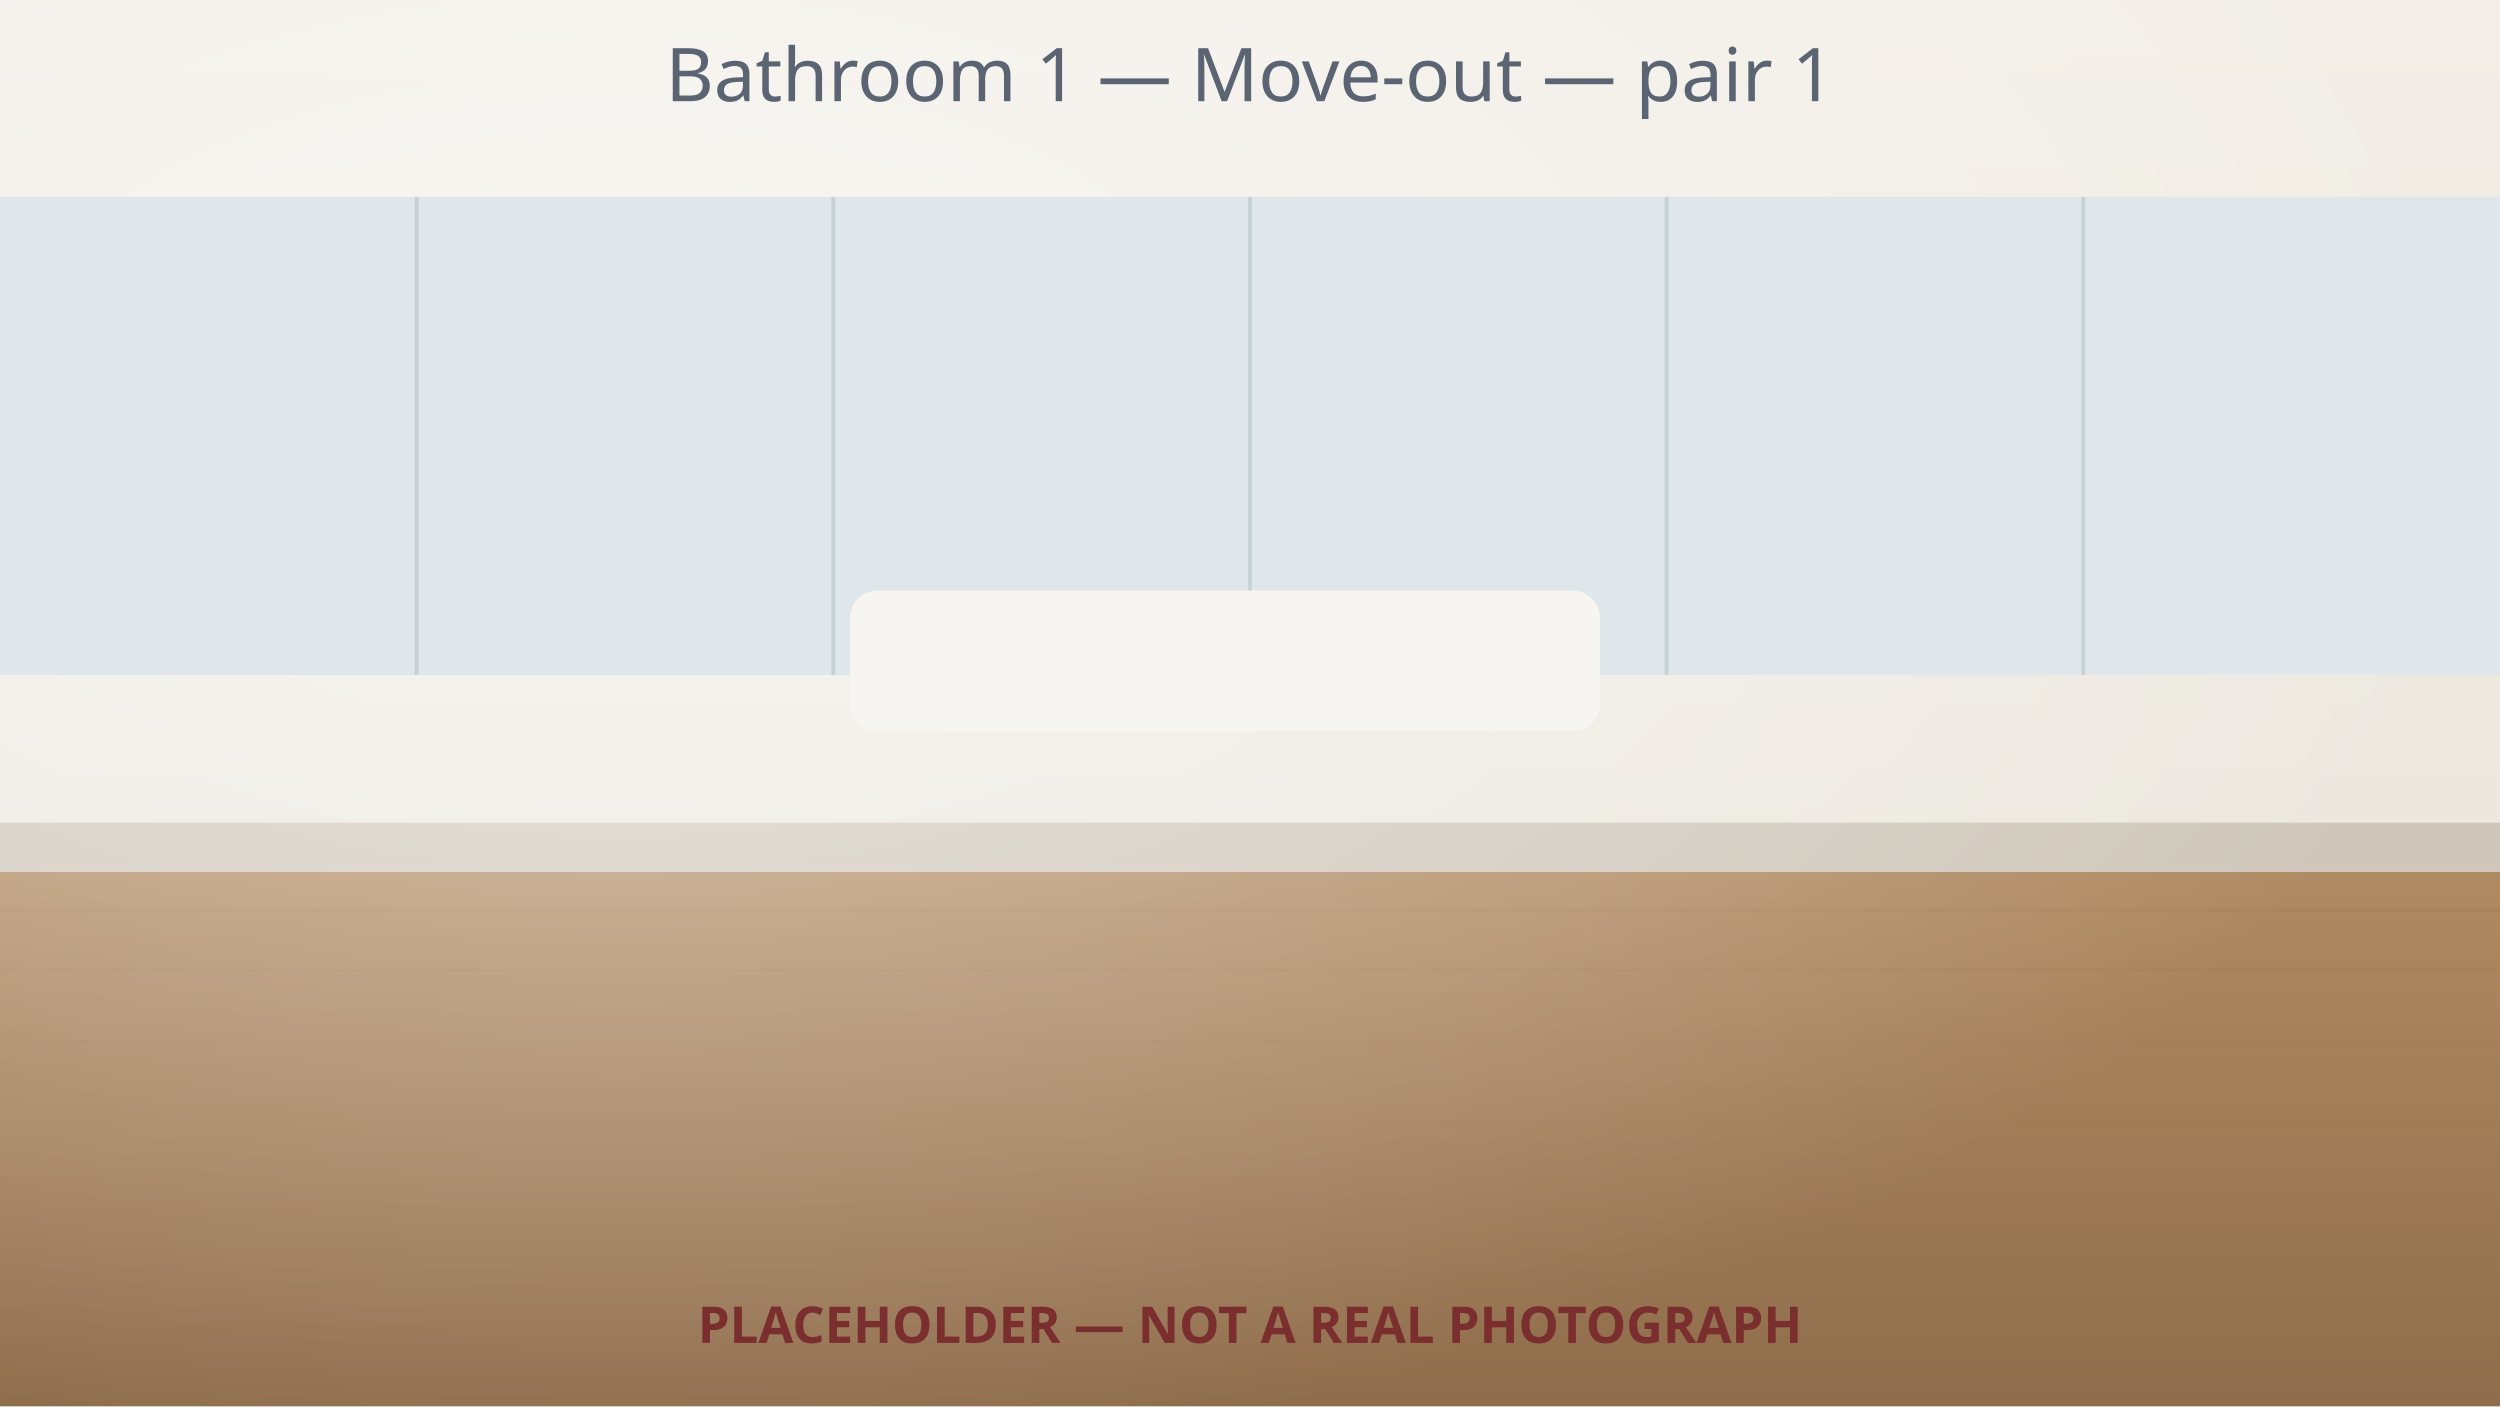
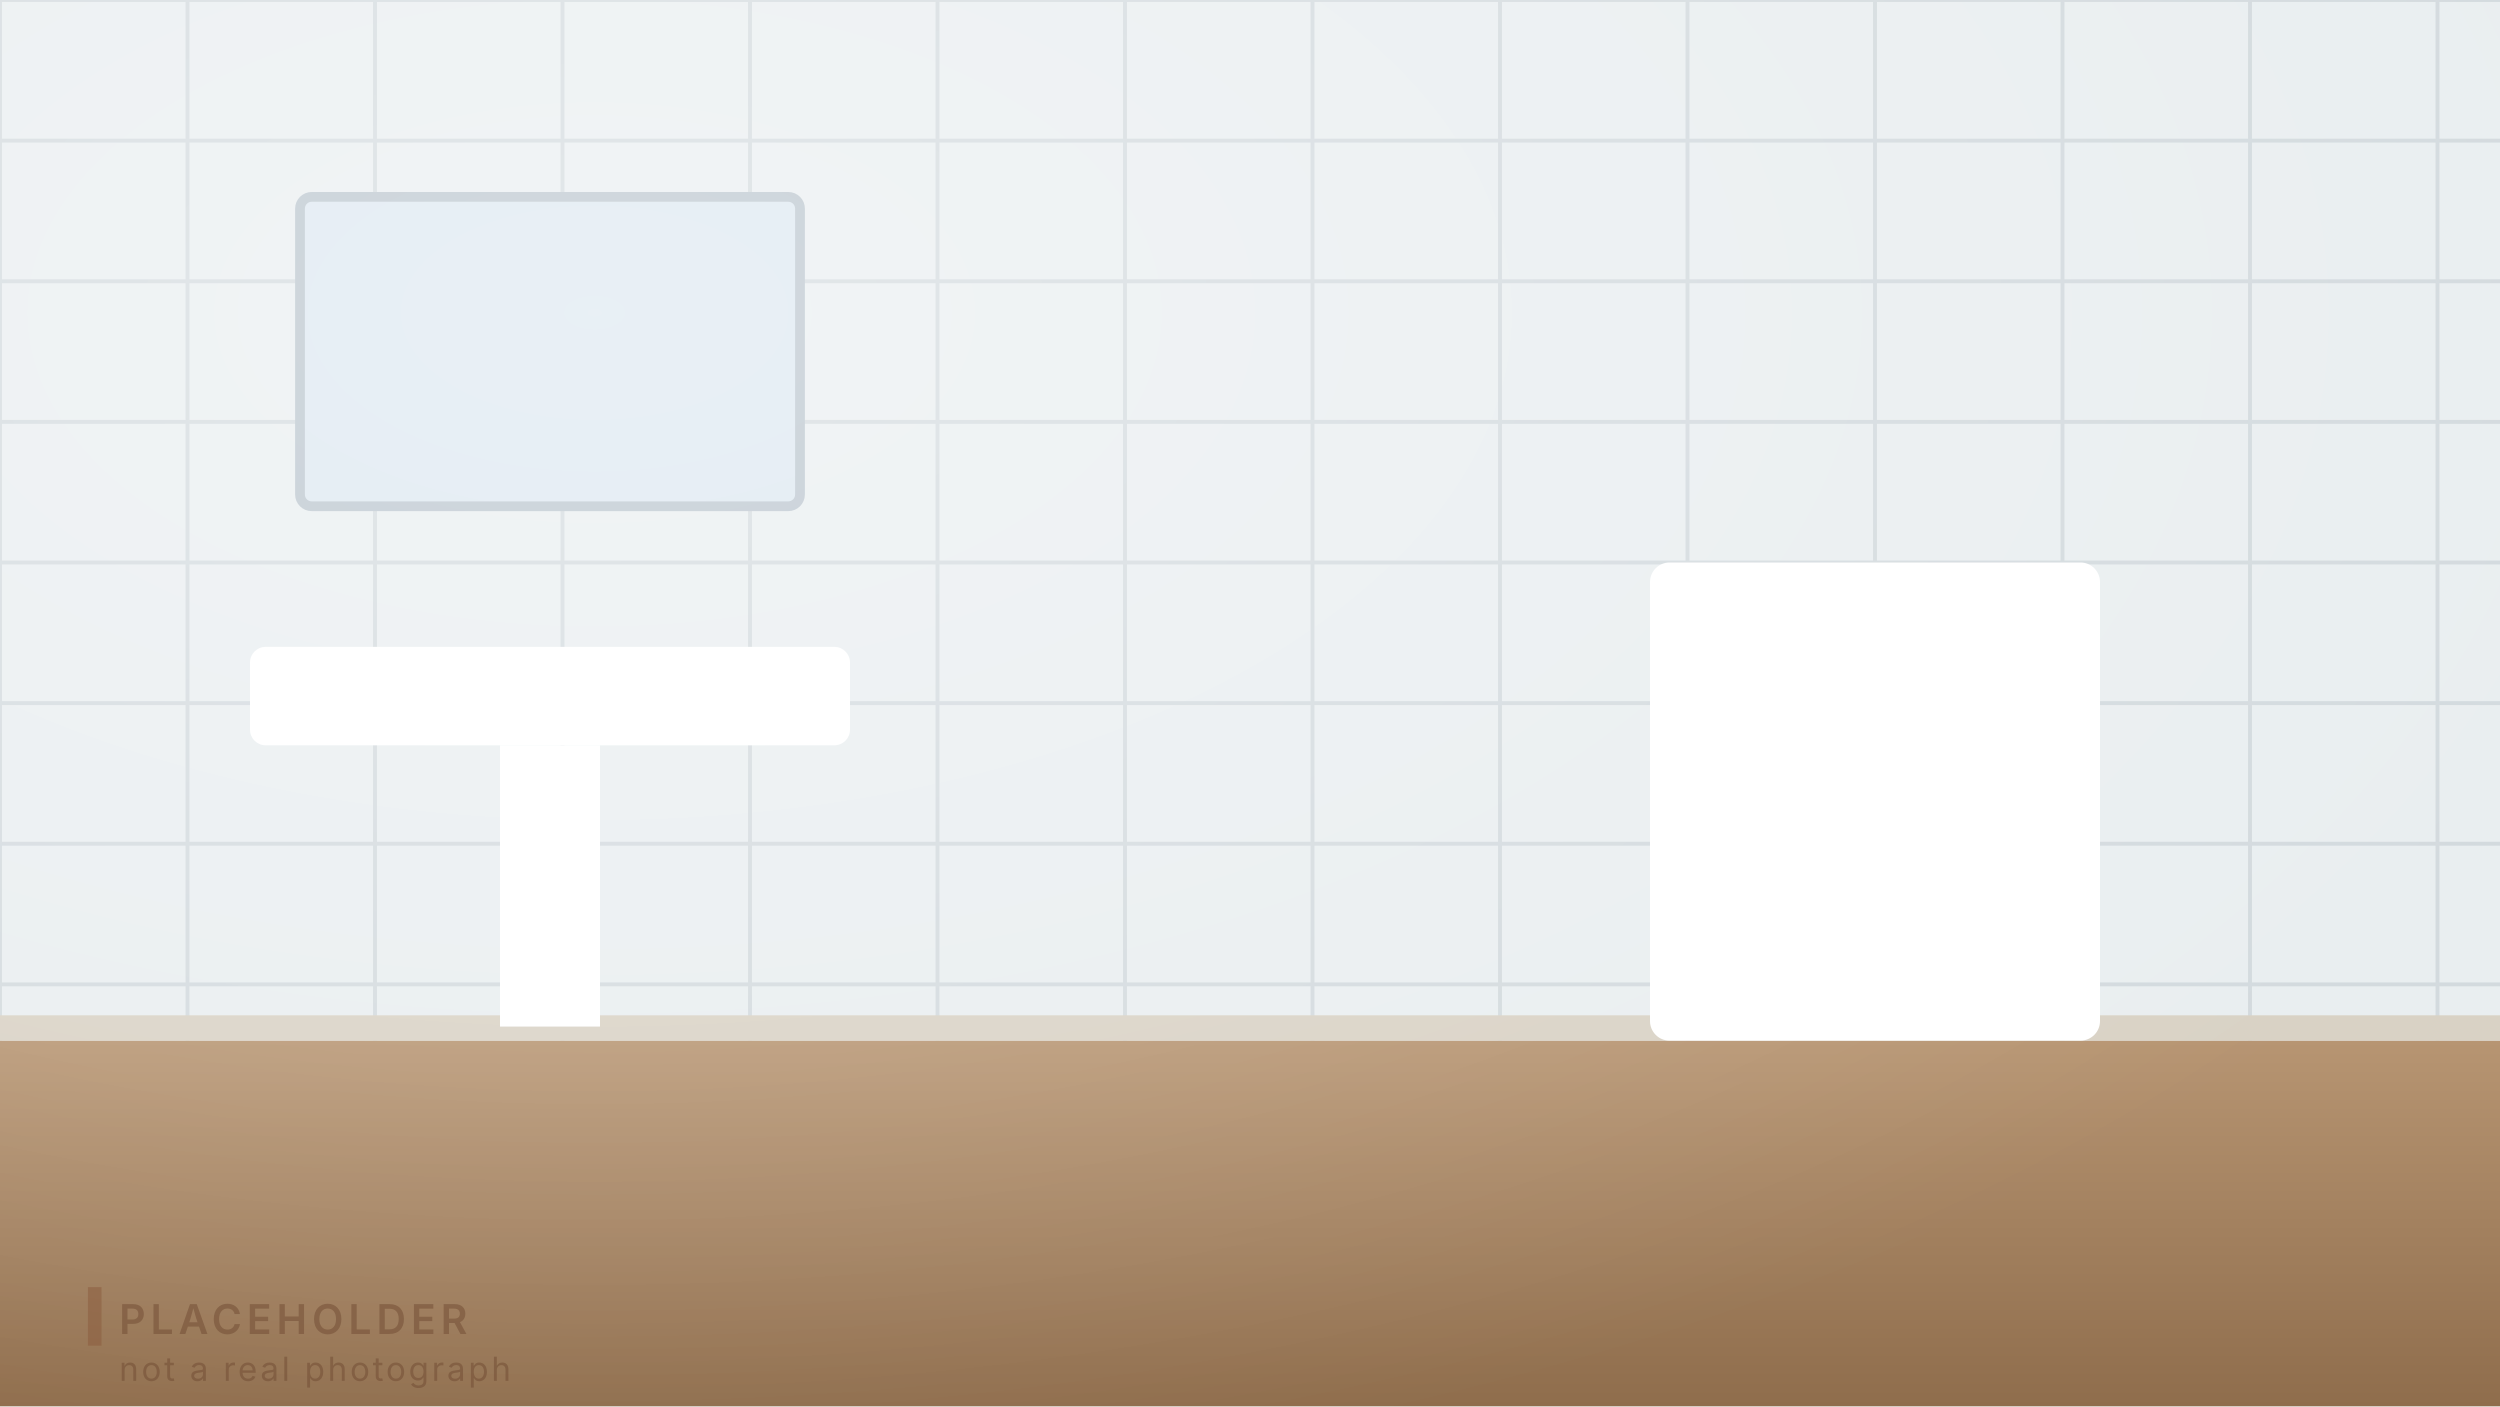
<svg xmlns="http://www.w3.org/2000/svg" width="1280" height="720" viewBox="0 0 1280 720" role="img">
  <defs>
-     <linearGradient id="wallg" x1="0" y1="0" x2="0" y2="1">
-       <stop offset="0" stop-color="#f2eee7" />
-       <stop offset="1" stop-color="#e8e3da" />
+     <linearGradient id="wall" x1="0" y1="0" x2="0" y2="1">
+       <stop offset="0" stop-color="#f4f1ea" />
+       <stop offset="1" stop-color="#e6e0d5" />
    </linearGradient>
-     <linearGradient id="floorg" x1="0" y1="0" x2="0" y2="1">
-       <stop offset="0" stop-color="#b08a62" />
+     <linearGradient id="floor" x1="0" y1="0" x2="0" y2="1">
+       <stop offset="0" stop-color="#b79572" />
      <stop offset="1" stop-color="#8f6d4c" />
    </linearGradient>
-     <radialGradient id="daylight" cx="0.25" cy="0.3" r="0.75">
-       <stop offset="0" stop-color="#ffffff" stop-opacity="0.55" />
+     <radialGradient id="day" cx="0.24" cy="0.22" r="0.85">
+       <stop offset="0" stop-color="#ffffff" stop-opacity="0.36" />
      <stop offset="1" stop-color="#ffffff" stop-opacity="0" />
    </radialGradient>
-     <radialGradient id="stain" cx="0.5" cy="0.5" r="0.5">
-       <stop offset="0" stop-color="#5a3a22" stop-opacity="0.85" />
-       <stop offset="0.6" stop-color="#6b4a2f" stop-opacity="0.55" />
-       <stop offset="1" stop-color="#6b4a2f" stop-opacity="0" />
+     <radialGradient id="mark" cx="0.5" cy="0.5" r="0.5">
+       <stop offset="0" stop-color="#5d4326" stop-opacity="0.85" />
+       <stop offset="0.6" stop-color="#6b4d2d" stop-opacity="0.45" />
+       <stop offset="1" stop-color="#6b4d2d" stop-opacity="0" />
    </radialGradient>
  </defs>
-   <rect width="1280" height="720" fill="url(#wallg)" />
-   <path d="M0 446.4 L1280.0 446.4 L1280.0 720 L0 720 Z" fill="url(#floorg)" />
-   <line x1="0" y1="466.2" x2="1280" y2="466.2" stroke="#9a765230" stroke-width="2" />
-   <line x1="0" y1="496.8" x2="1280" y2="496.8" stroke="#9a765230" stroke-width="2" />
-   <line x1="0" y1="533.6" x2="1280" y2="533.6" stroke="#9a765230" stroke-width="2" />
-   <line x1="0" y1="574.9" x2="1280" y2="574.9" stroke="#9a765230" stroke-width="2" />
-   <line x1="0" y1="620.1" x2="1280" y2="620.1" stroke="#9a765230" stroke-width="2" />
-   <line x1="0" y1="668.6" x2="1280" y2="668.6" stroke="#9a765230" stroke-width="2" />
-   <rect x="0" y="421.2" width="1280" height="25.2" fill="#cfc7bb" />
-   <rect width="1280" height="720" fill="url(#daylight)" />
-   <rect x="0.0" y="100.8" width="1280.0" height="244.8" fill="#dfe7ea" />
-   <line x1="213.3" y1="100.8" x2="213.3" y2="345.6" stroke="#c6d2d6" stroke-width="2" />
-   <line x1="426.7" y1="100.8" x2="426.7" y2="345.6" stroke="#c6d2d6" stroke-width="2" />
-   <line x1="640.0" y1="100.8" x2="640.0" y2="345.6" stroke="#c6d2d6" stroke-width="2" />
-   <line x1="853.3" y1="100.8" x2="853.3" y2="345.6" stroke="#c6d2d6" stroke-width="2" />
-   <line x1="1066.7" y1="100.8" x2="1066.7" y2="345.6" stroke="#c6d2d6" stroke-width="2" />
-   <rect x="435.2" y="302.4" width="384.0" height="72.0" rx="14" fill="#f7f5f1" />
-   <text x="640" y="51.8" font-family="system-ui, sans-serif" font-size="38" fill="#5b6472" text-anchor="middle">Bathroom 1 — Move-out — pair 1</text>
-   <text x="640" y="687.6" font-family="system-ui, sans-serif" font-size="26" fill="#7a2e2e" text-anchor="middle" font-weight="600">PLACEHOLDER — NOT A REAL PHOTOGRAPH</text>
+   <rect width="1280" height="720" fill="url(#wall)" />
+   <rect width="1280" height="532.8" fill="#e9eef0" />
+   <line x1="0" y1="0" x2="0" y2="532.8" stroke="#d3dade" stroke-width="2" />
+   <line x1="96" y1="0" x2="96" y2="532.8" stroke="#d3dade" stroke-width="2" />
+   <line x1="192" y1="0" x2="192" y2="532.8" stroke="#d3dade" stroke-width="2" />
+   <line x1="288" y1="0" x2="288" y2="532.8" stroke="#d3dade" stroke-width="2" />
+   <line x1="384" y1="0" x2="384" y2="532.8" stroke="#d3dade" stroke-width="2" />
+   <line x1="480" y1="0" x2="480" y2="532.8" stroke="#d3dade" stroke-width="2" />
+   <line x1="576" y1="0" x2="576" y2="532.8" stroke="#d3dade" stroke-width="2" />
+   <line x1="672" y1="0" x2="672" y2="532.8" stroke="#d3dade" stroke-width="2" />
+   <line x1="768" y1="0" x2="768" y2="532.8" stroke="#d3dade" stroke-width="2" />
+   <line x1="864" y1="0" x2="864" y2="532.8" stroke="#d3dade" stroke-width="2" />
+   <line x1="960" y1="0" x2="960" y2="532.8" stroke="#d3dade" stroke-width="2" />
+   <line x1="1056" y1="0" x2="1056" y2="532.8" stroke="#d3dade" stroke-width="2" />
+   <line x1="1152" y1="0" x2="1152" y2="532.8" stroke="#d3dade" stroke-width="2" />
+   <line x1="1248" y1="0" x2="1248" y2="532.8" stroke="#d3dade" stroke-width="2" />
+   <line x1="0" y1="0" x2="1280" y2="0" stroke="#d3dade" stroke-width="2" />
+   <line x1="0" y1="72" x2="1280" y2="72" stroke="#d3dade" stroke-width="2" />
+   <line x1="0" y1="144" x2="1280" y2="144" stroke="#d3dade" stroke-width="2" />
+   <line x1="0" y1="216" x2="1280" y2="216" stroke="#d3dade" stroke-width="2" />
+   <line x1="0" y1="288" x2="1280" y2="288" stroke="#d3dade" stroke-width="2" />
+   <line x1="0" y1="360" x2="1280" y2="360" stroke="#d3dade" stroke-width="2" />
+   <line x1="0" y1="432" x2="1280" y2="432" stroke="#d3dade" stroke-width="2" />
+   <line x1="0" y1="504" x2="1280" y2="504" stroke="#d3dade" stroke-width="2" />
+   <rect y="532.8" width="1280" height="187.2" fill="url(#floor)" />
+   <rect y="519.84" width="1280" height="12.96" fill="#d9d2c5" />
+   <rect x="153.6" y="100.8" width="256" height="158.4" rx="6" fill="#dce7f0" stroke="#b9c4cd" stroke-width="5" />
+   <rect x="128" y="331.2" width="307.2" height="50.4" rx="8" fill="#ffffff" />
+   <rect x="256" y="381.6" width="51.2" height="144" fill="#ffffff" />
+   <rect x="844.8" y="288" width="230.4" height="244.8" rx="10" fill="#ffffff" />
+   <rect width="1280" height="720" fill="url(#day)" />
+   <g opacity="0.5">
+     <rect x="45" y="659" width="7" height="30" fill="#8a5a3c" />
+     <text x="61" y="683" font-family="system-ui, -apple-system, sans-serif" font-size="21" letter-spacing="2.5" fill="#6f4a31" font-weight="600">PLACEHOLDER</text>
+     <text x="61" y="707" font-family="system-ui, -apple-system, sans-serif" font-size="17" letter-spacing="1.4" fill="#6f4a31">not a real photograph</text>
+   </g>
</svg>
